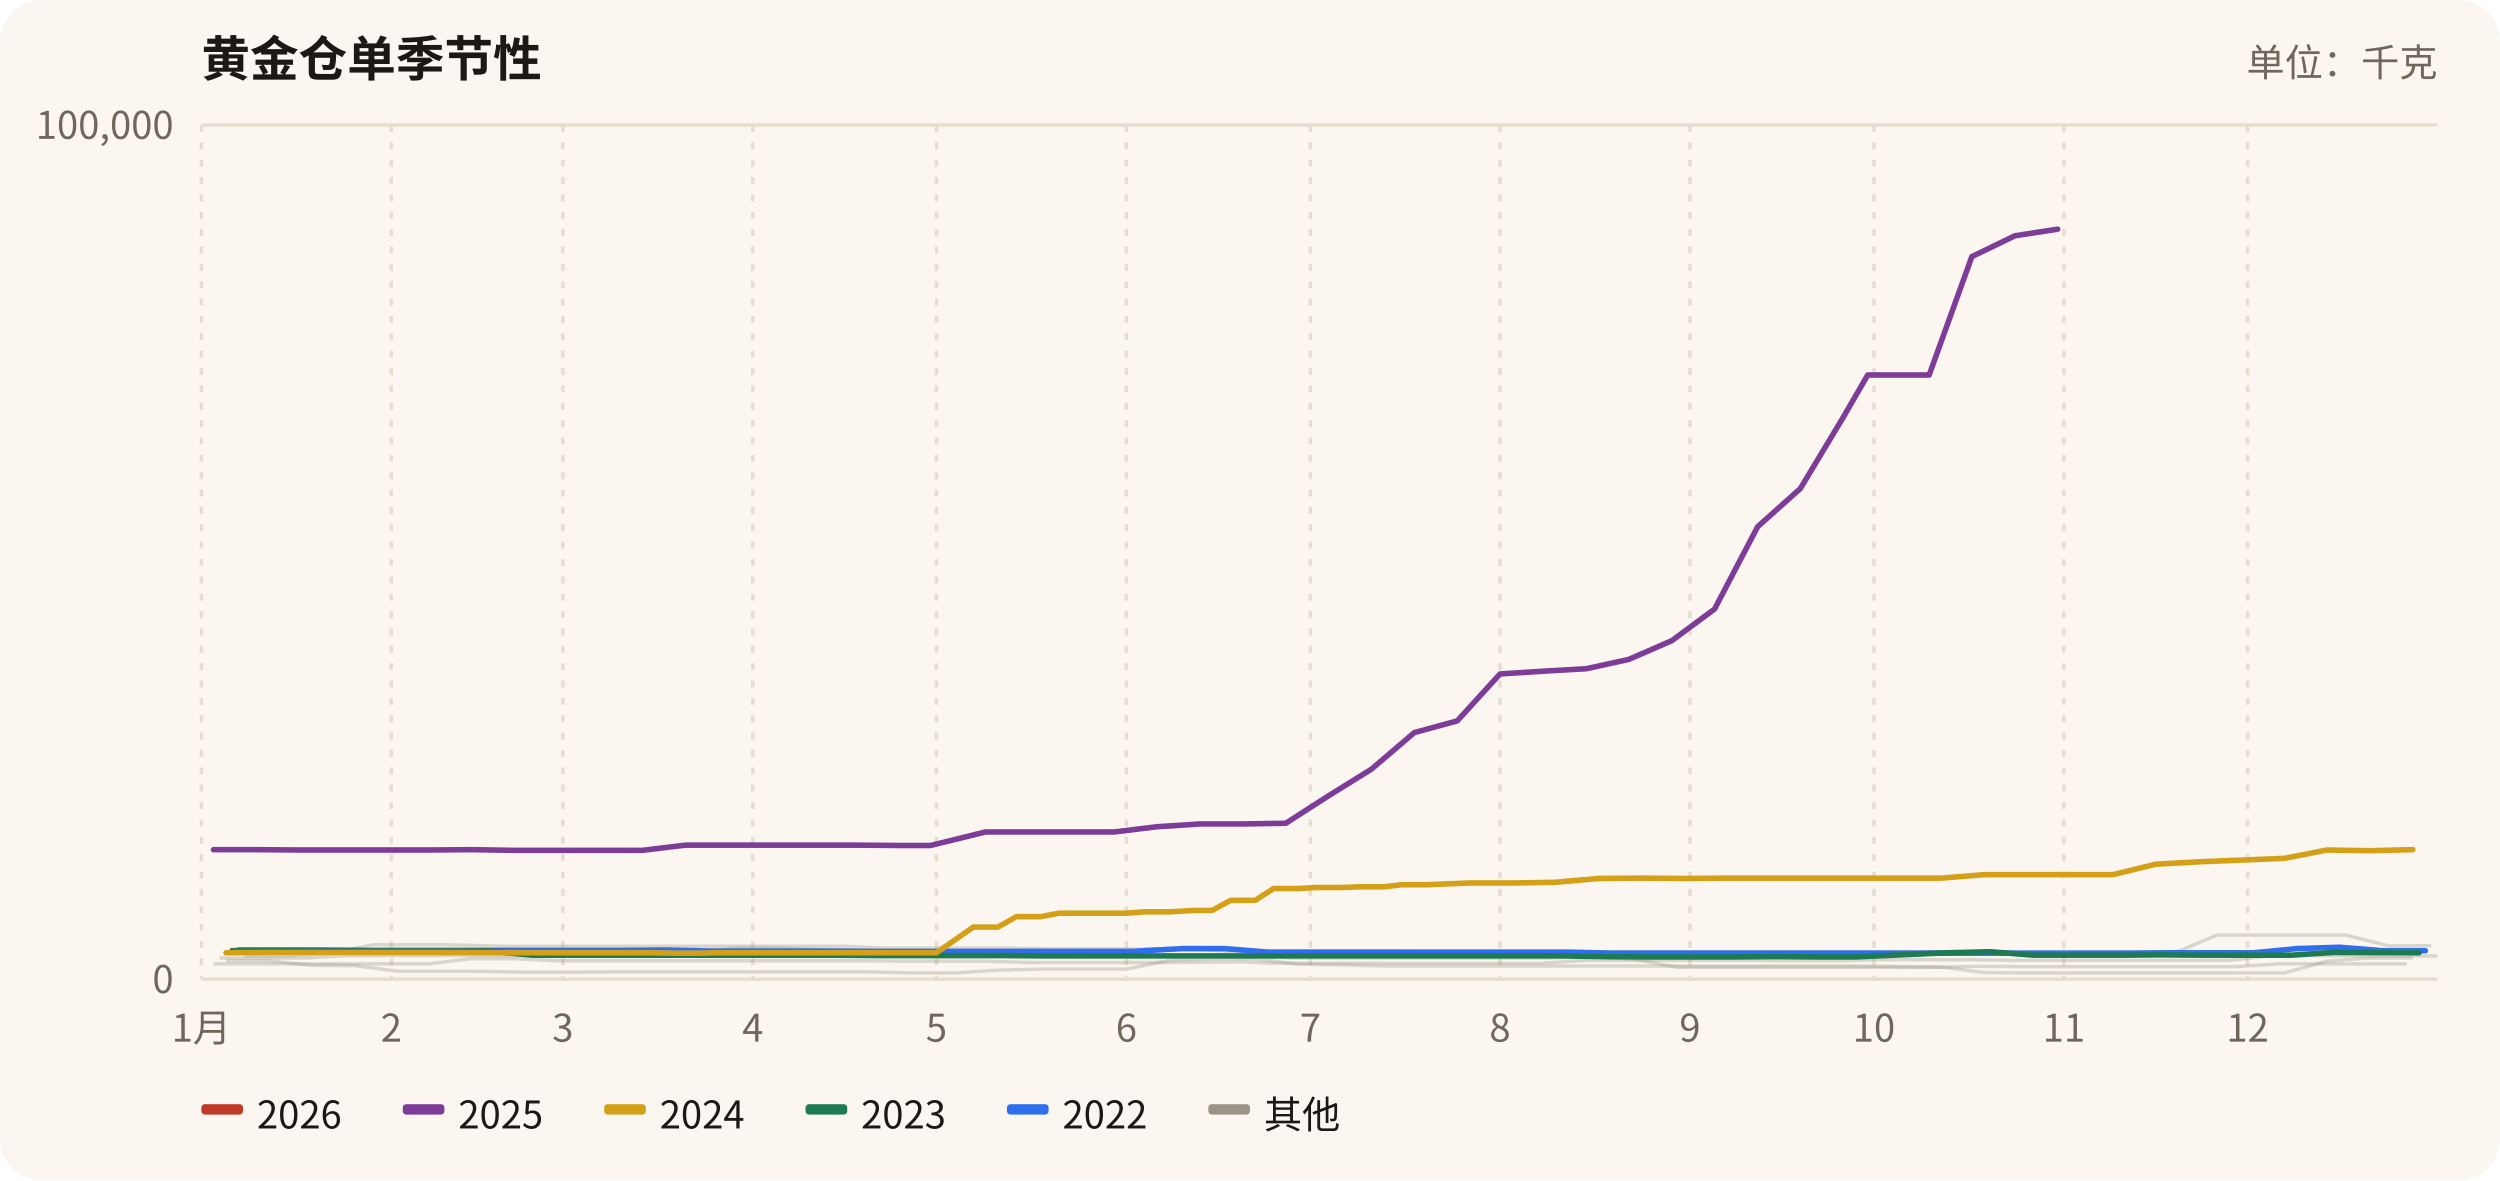
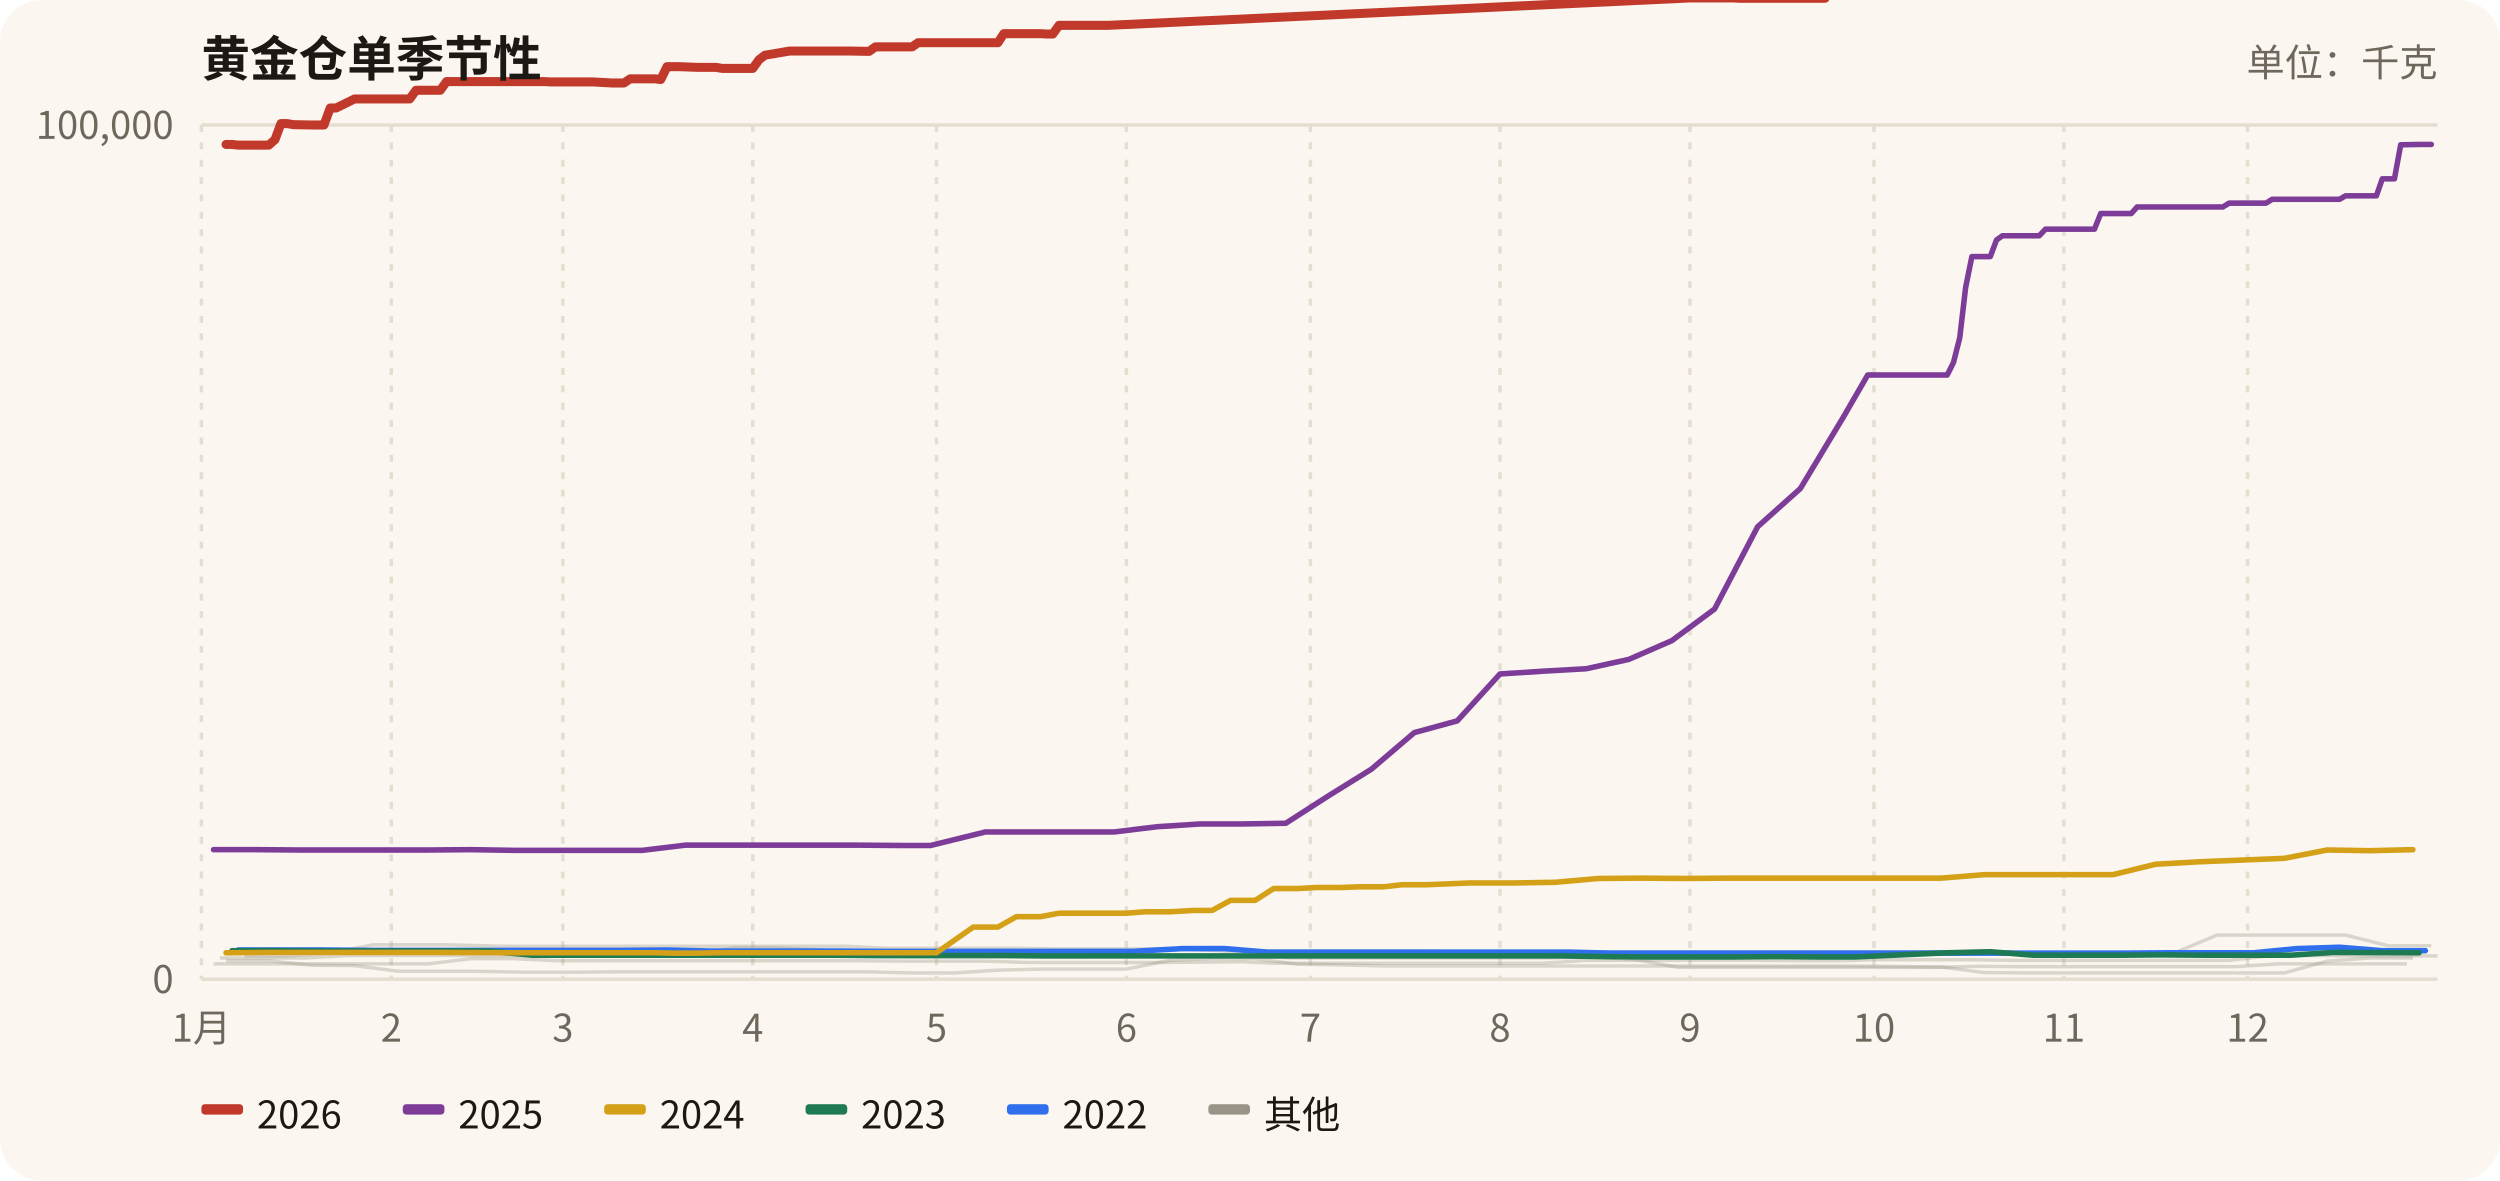
<svg xmlns="http://www.w3.org/2000/svg" viewBox="0 0 720 340" width="100%" height="auto" class="season-svg" role="img" aria-label="黄金仓单季节性">
  <rect x="0" y="0" width="720" height="340" fill="var(--chart-bg,#fbf7f0)" rx="12" />
  <line x1="58" y1="282.0" x2="702" y2="282.0" stroke="var(--chart-grid,#e5ddcf)" stroke-width="1" />
  <text x="50" y="286.0" text-anchor="end" font-size="11" fill="var(--chart-muted,#6e675c)" font-family="Noto Sans CJK SC, Noto Sans SC, sans-serif">0</text>
  <line x1="58" y1="36.0" x2="702" y2="36.0" stroke="var(--chart-grid,#e5ddcf)" stroke-width="1" />
  <text x="50" y="40.0" text-anchor="end" font-size="11" fill="var(--chart-muted,#6e675c)" font-family="Noto Sans CJK SC, Noto Sans SC, sans-serif">100,000</text>
  <line x1="58.0" y1="36" x2="58.0" y2="282" stroke="var(--chart-grid,#e5ddcf)" stroke-width="1" stroke-dasharray="2 3" />
  <text x="58.0" y="300" text-anchor="middle" font-size="11" fill="var(--chart-muted,#6e675c)" font-family="Noto Sans CJK SC, Noto Sans SC, sans-serif">1月</text>
  <line x1="112.7" y1="36" x2="112.7" y2="282" stroke="var(--chart-grid,#e5ddcf)" stroke-width="1" stroke-dasharray="2 3" />
  <text x="112.7" y="300" text-anchor="middle" font-size="11" fill="var(--chart-muted,#6e675c)" font-family="Noto Sans CJK SC, Noto Sans SC, sans-serif">2</text>
  <line x1="162.1" y1="36" x2="162.1" y2="282" stroke="var(--chart-grid,#e5ddcf)" stroke-width="1" stroke-dasharray="2 3" />
  <text x="162.1" y="300" text-anchor="middle" font-size="11" fill="var(--chart-muted,#6e675c)" font-family="Noto Sans CJK SC, Noto Sans SC, sans-serif">3</text>
  <line x1="216.8" y1="36" x2="216.8" y2="282" stroke="var(--chart-grid,#e5ddcf)" stroke-width="1" stroke-dasharray="2 3" />
  <text x="216.8" y="300" text-anchor="middle" font-size="11" fill="var(--chart-muted,#6e675c)" font-family="Noto Sans CJK SC, Noto Sans SC, sans-serif">4</text>
  <line x1="269.7" y1="36" x2="269.7" y2="282" stroke="var(--chart-grid,#e5ddcf)" stroke-width="1" stroke-dasharray="2 3" />
  <text x="269.7" y="300" text-anchor="middle" font-size="11" fill="var(--chart-muted,#6e675c)" font-family="Noto Sans CJK SC, Noto Sans SC, sans-serif">5</text>
  <line x1="324.4" y1="36" x2="324.4" y2="282" stroke="var(--chart-grid,#e5ddcf)" stroke-width="1" stroke-dasharray="2 3" />
  <text x="324.4" y="300" text-anchor="middle" font-size="11" fill="var(--chart-muted,#6e675c)" font-family="Noto Sans CJK SC, Noto Sans SC, sans-serif">6</text>
  <line x1="377.4" y1="36" x2="377.4" y2="282" stroke="var(--chart-grid,#e5ddcf)" stroke-width="1" stroke-dasharray="2 3" />
  <text x="377.4" y="300" text-anchor="middle" font-size="11" fill="var(--chart-muted,#6e675c)" font-family="Noto Sans CJK SC, Noto Sans SC, sans-serif">7</text>
  <line x1="432.0" y1="36" x2="432.0" y2="282" stroke="var(--chart-grid,#e5ddcf)" stroke-width="1" stroke-dasharray="2 3" />
  <text x="432.0" y="300" text-anchor="middle" font-size="11" fill="var(--chart-muted,#6e675c)" font-family="Noto Sans CJK SC, Noto Sans SC, sans-serif">8</text>
  <line x1="486.7" y1="36" x2="486.7" y2="282" stroke="var(--chart-grid,#e5ddcf)" stroke-width="1" stroke-dasharray="2 3" />
  <text x="486.7" y="300" text-anchor="middle" font-size="11" fill="var(--chart-muted,#6e675c)" font-family="Noto Sans CJK SC, Noto Sans SC, sans-serif">9</text>
  <line x1="539.7" y1="36" x2="539.7" y2="282" stroke="var(--chart-grid,#e5ddcf)" stroke-width="1" stroke-dasharray="2 3" />
  <text x="539.7" y="300" text-anchor="middle" font-size="11" fill="var(--chart-muted,#6e675c)" font-family="Noto Sans CJK SC, Noto Sans SC, sans-serif">10</text>
  <line x1="594.4" y1="36" x2="594.4" y2="282" stroke="var(--chart-grid,#e5ddcf)" stroke-width="1" stroke-dasharray="2 3" />
  <text x="594.4" y="300" text-anchor="middle" font-size="11" fill="var(--chart-muted,#6e675c)" font-family="Noto Sans CJK SC, Noto Sans SC, sans-serif">11</text>
  <line x1="647.3" y1="36" x2="647.3" y2="282" stroke="var(--chart-grid,#e5ddcf)" stroke-width="1" stroke-dasharray="2 3" />
  <text x="647.3" y="300" text-anchor="middle" font-size="11" fill="var(--chart-muted,#6e675c)" font-family="Noto Sans CJK SC, Noto Sans SC, sans-serif">12</text>
  <path d="M 65.1,276.7 L 77.4,276.7 L 89.8,278.0 L 102.1,278.1 L 114.5,279.7 L 126.8,279.7 L 135.6,279.7 L 151.5,280.0 L 163.9,280.0 L 176.2,279.9 L 188.6,279.9 L 200.9,279.9 L 213.3,279.9 L 222.1,279.9 L 238.0,279.9 L 250.3,279.9 L 262.7,280.2 L 275.0,280.2 L 287.4,279.4 L 299.7,279.1 L 312.1,279.1 L 324.4,279.1 L 336.8,276.6 L 349.1,276.1 L 361.5,276.1 L 373.8,277.7 L 386.2,277.9 L 398.5,278.2 L 410.9,278.2 L 423.2,278.2 L 435.6,278.2 L 447.9,278.2 L 460.3,278.2 L 472.6,278.2 L 485.0,278.2 L 497.3,278.2 L 509.7,278.2 L 522.0,278.2 L 534.4,278.2 L 559.1,278.5 L 571.4,280.1 L 583.8,280.2 L 596.1,280.2 L 608.5,280.2 L 620.8,280.2 L 633.2,280.2 L 645.5,280.2 L 657.9,280.2 L 670.2,276.8 L 682.6,275.9 L 694.9,275.9" fill="none" stroke="#9a9488" stroke-width="1" opacity="0.35" />
  <path d="M 63.3,275.9 L 75.6,275.9 L 88.0,275.9 L 100.3,275.2 L 112.7,275.2 L 137.4,275.2 L 149.7,275.2 L 162.1,275.2 L 174.4,275.4 L 186.8,275.4 L 199.2,274.9 L 211.5,273.0 L 222.1,273.0 L 236.2,273.5 L 248.6,275.4 L 260.9,275.5 L 268.0,275.5 L 285.6,275.5 L 298.0,275.5 L 310.3,275.5 L 322.7,275.3 L 333.2,275.3 L 347.4,275.3 L 359.7,275.3 L 372.1,275.9 L 384.4,275.9 L 396.8,275.9 L 409.1,275.9 L 421.5,275.9 L 433.8,275.9 L 446.2,275.9 L 458.5,275.6 L 470.9,276.3 L 483.2,278.6 L 495.6,278.6 L 506.2,278.6 L 520.3,278.6 L 532.6,278.6 L 537.9,278.6 L 557.3,278.6 L 569.7,278.3 L 582.0,278.4 L 594.4,278.4 L 606.7,278.4 L 619.1,278.4 L 631.4,278.4 L 643.8,278.4 L 656.1,277.6 L 668.5,277.6 L 680.8,277.6 L 693.2,277.6" fill="none" stroke="#9a9488" stroke-width="1" opacity="0.35" />
  <path d="M 61.5,277.6 L 73.9,277.6 L 86.2,277.6 L 96.8,277.6 L 123.3,277.6 L 135.6,276.1 L 148.0,276.1 L 160.3,276.7 L 172.7,276.7 L 185.0,276.7 L 197.4,276.7 L 209.7,276.7 L 222.1,276.7 L 234.4,276.7 L 246.8,276.7 L 259.1,276.8 L 269.7,276.8 L 283.8,276.8 L 296.2,277.2 L 308.5,277.2 L 320.9,277.2 L 333.2,277.2 L 345.6,277.1 L 357.9,277.0 L 366.8,277.4 L 382.6,277.4 L 395.0,277.4 L 407.3,277.4 L 419.7,277.4 L 432.0,277.4 L 444.4,277.4 L 456.8,276.6 L 469.1,276.6 L 481.5,276.6 L 493.8,276.6 L 506.2,276.6 L 518.5,276.7 L 530.9,276.7 L 539.7,276.4 L 555.6,276.4 L 567.9,276.4 L 580.3,276.6 L 592.6,276.6 L 605.0,276.6 L 617.3,276.6 L 629.7,276.6 L 642.0,276.6 L 654.4,275.2 L 666.7,275.2 L 679.1,275.3 L 691.4,275.3 L 702.0,275.3" fill="none" stroke="#9a9488" stroke-width="1" opacity="0.35" />
  <path d="M 70.4,275.3 L 82.7,275.3 L 95.1,274.5 L 107.4,272.1 L 119.8,272.1 L 128.6,272.1 L 144.5,272.5 L 156.8,272.5 L 169.2,272.5 L 181.5,272.5 L 193.9,272.5 L 206.2,272.5 L 218.6,272.5 L 230.9,272.5 L 243.3,272.5 L 255.6,273.1 L 268.0,273.1 L 280.3,273.1 L 292.7,273.1 L 305.0,273.3 L 317.4,273.3 L 329.7,273.3 L 342.1,273.3 L 354.4,274.0 L 366.8,274.0 L 379.1,274.0 L 391.5,274.0 L 403.8,274.0 L 416.2,274.1 L 428.5,274.1 L 440.9,274.1 L 453.2,274.1 L 465.6,274.1 L 477.9,274.1 L 490.3,274.1 L 502.6,274.1 L 515.0,274.1 L 527.3,274.1 L 537.9,274.1 L 552.0,274.1 L 564.4,274.1 L 576.7,274.4 L 589.1,274.4 L 601.4,274.4 L 613.8,274.4 L 626.1,274.5 L 638.5,269.3 L 650.8,269.3 L 663.2,269.3 L 675.5,269.3 L 687.9,272.4 L 700.2,272.4" fill="none" stroke="#9a9488" stroke-width="1" opacity="0.35" />
  <path d="M 68.6,273.6 L 80.9,273.6 L 93.3,273.6 L 105.6,273.7 L 130.3,273.7 L 142.7,273.7 L 155.0,273.7 L 167.4,273.7 L 179.7,273.7 L 192.1,273.6 L 204.4,273.9 L 216.8,273.9 L 229.1,273.9 L 241.5,273.9 L 253.8,274.0 L 266.2,274.0 L 278.5,274.0 L 290.9,274.0 L 303.2,274.0 L 315.6,274.0 L 326.2,274.0 L 340.3,273.2 L 352.7,273.2 L 365.0,274.2 L 377.4,274.2 L 389.7,274.2 L 402.1,274.2 L 414.4,274.2 L 426.8,274.2 L 439.1,274.2 L 451.5,274.2 L 463.8,274.5 L 476.2,274.5 L 488.5,274.5 L 500.9,274.5 L 513.2,274.5 L 525.6,274.5 L 537.9,274.5 L 599.7,274.5 L 612.0,274.5 L 624.4,274.4 L 636.7,274.4 L 649.1,274.4 L 661.4,273.2 L 673.8,272.8 L 686.1,273.8 L 698.5,273.8" fill="none" stroke="#2f6fed" stroke-width="1.6" stroke-linejoin="round" stroke-linecap="round" />
  <path d="M 66.8,273.8 L 79.2,273.8 L 91.5,273.9 L 116.2,273.9 L 128.6,273.9 L 140.9,273.9 L 153.3,275.1 L 165.6,275.1 L 178.0,275.1 L 190.3,275.1 L 202.7,275.1 L 215.0,275.1 L 227.4,275.1 L 239.7,275.1 L 252.1,275.2 L 264.4,275.2 L 276.8,275.2 L 289.1,275.2 L 301.5,275.3 L 313.8,275.3 L 326.2,275.3 L 338.5,275.3 L 350.9,275.3 L 359.7,275.3 L 375.6,275.3 L 387.9,275.3 L 400.3,275.3 L 412.6,275.3 L 425.0,275.3 L 437.3,275.3 L 449.7,275.3 L 462.0,275.5 L 474.4,275.6 L 486.7,275.6 L 499.1,275.6 L 511.4,275.5 L 523.8,275.6 L 534.4,275.6 L 560.8,274.4 L 573.2,274.1 L 585.6,275.1 L 597.9,275.1 L 610.3,275.1 L 622.6,275.0 L 635.0,275.1 L 647.3,275.1 L 659.7,275.1 L 672.0,274.3 L 696.7,274.4" fill="none" stroke="#1e7a52" stroke-width="1.6" stroke-linejoin="round" stroke-linecap="round" />
  <path d="M 65.1,274.4 L 77.4,274.3 L 89.8,274.3 L 102.1,274.3 L 114.5,274.3 L 125.0,274.3 L 151.5,274.4 L 163.9,274.4 L 176.2,274.4 L 181.5,274.4 L 183.3,274.4 L 185.0,274.4 L 186.8,274.4 L 188.6,274.4 L 193.9,274.5 L 195.6,274.5 L 197.4,274.5 L 199.2,274.5 L 200.9,274.5 L 206.2,274.4 L 208.0,274.4 L 209.7,274.4 L 211.5,274.4 L 213.3,274.4 L 218.6,274.4 L 220.3,274.4 L 222.1,274.4 L 230.9,274.4 L 232.7,274.4 L 234.4,274.4 L 236.2,274.4 L 238.0,274.4 L 243.3,274.4 L 245.0,274.4 L 246.8,274.4 L 248.6,274.4 L 250.3,274.4 L 255.6,274.4 L 257.4,274.4 L 259.1,274.4 L 260.9,274.4 L 262.7,274.4 L 268.0,274.4 L 269.7,274.4 L 280.3,267.0 L 282.1,267.0 L 283.8,267.0 L 285.6,267.0 L 287.4,267.0 L 292.7,264.0 L 294.4,264.0 L 296.2,264.0 L 298.0,264.0 L 299.7,264.0 L 305.0,263.0 L 306.8,263.0 L 308.5,263.0 L 310.3,263.0 L 312.1,263.0 L 317.4,263.0 L 319.1,263.0 L 320.9,263.0 L 322.7,263.0 L 324.4,263.0 L 329.7,262.6 L 331.5,262.6 L 333.2,262.6 L 335.0,262.6 L 336.8,262.6 L 343.8,262.2 L 345.6,262.2 L 347.4,262.2 L 349.1,262.2 L 354.4,259.3 L 356.2,259.3 L 357.9,259.3 L 359.7,259.3 L 361.5,259.3 L 366.8,255.9 L 368.5,255.9 L 370.3,255.9 L 372.1,255.9 L 373.8,255.9 L 379.1,255.6 L 380.9,255.6 L 382.6,255.6 L 384.4,255.6 L 386.2,255.6 L 391.5,255.4 L 393.2,255.4 L 395.0,255.4 L 396.8,255.4 L 398.5,255.4 L 403.8,254.8 L 405.6,254.8 L 407.3,254.8 L 409.1,254.8 L 410.9,254.8 L 423.2,254.3 L 435.6,254.3 L 447.9,254.1 L 460.3,253.0 L 472.6,252.9 L 485.0,253.0 L 497.3,252.9 L 509.7,252.9 L 522.0,252.9 L 534.4,252.9 L 539.7,252.9 L 559.1,252.9 L 571.4,251.9 L 583.8,251.9 L 596.1,251.9 L 608.5,251.9 L 620.8,248.9 L 633.2,248.2 L 645.5,247.7 L 657.9,247.2 L 670.2,244.8 L 682.6,245.0 L 694.9,244.7" fill="none" stroke="#d4a017" stroke-width="1.6" stroke-linejoin="round" stroke-linecap="round" />
-   <path d="M 61.5,244.7 L 73.9,244.7 L 86.2,244.8 L 98.6,244.8 L 103.9,244.8 L 123.3,244.8 L 135.6,244.7 L 148.0,244.9 L 160.3,244.9 L 172.7,244.9 L 185.0,244.9 L 197.4,243.4 L 209.7,243.4 L 220.3,243.4 L 234.4,243.4 L 246.8,243.4 L 259.1,243.5 L 268.0,243.5 L 283.8,239.6 L 296.2,239.6 L 308.5,239.6 L 320.9,239.6 L 333.2,238.1 L 345.6,237.3 L 357.9,237.3 L 370.3,237.1 L 382.6,229.2 L 395.0,221.5 L 407.3,211.0 L 419.7,207.6 L 432.0,194.1 L 444.4,193.3 L 456.8,192.6 L 469.1,189.9 L 481.5,184.5 L 493.8,175.4 L 506.2,151.7 L 518.5,140.7 L 530.9,120.1 L 537.9,108.0 L 555.6,108.0 L 567.9,73.9 L 580.3,67.9 L 592.6,66.0" fill="none" stroke="#7d3c98" stroke-width="1.6" stroke-linejoin="round" stroke-linecap="round" />
-   <path d="M 552.0,-3.4 L 553.8,-3.4 L 559.1,-3.4 L 560.8,-3.4 L 562.6,-3.4 L 564.4,-3.4 L 566.1,-5.6 L 571.4,-5.6 L 573.2,-5.6 L 575.0,-5.6 L 576.7,-5.6 L 578.5,-5.6 L 583.8,-5.6 L 585.6,-5.6 L 587.3,-5.6 L 589.1,-5.6 L 590.8,-5.6 L 596.1,-5.6 L 597.9,-5.6 L 599.7,-9.3 L 601.4,-9.3 L 603.2,-9.3 L 608.5,-9.3 L 610.3,-9.3" fill="none" stroke="#c0392b" stroke-width="2.6" stroke-linejoin="round" stroke-linecap="round" />
+   <path d="M 61.5,244.7 L 73.9,244.7 L 86.2,244.8 L 98.6,244.8 L 103.9,244.8 L 123.3,244.8 L 135.6,244.7 L 148.0,244.9 L 160.3,244.9 L 172.7,244.9 L 185.0,244.9 L 197.4,243.4 L 209.7,243.4 L 220.3,243.4 L 234.4,243.4 L 246.8,243.4 L 259.1,243.5 L 268.0,243.5 L 283.8,239.6 L 296.2,239.6 L 308.5,239.6 L 320.9,239.6 L 333.2,238.1 L 345.6,237.3 L 357.9,237.3 L 370.3,237.1 L 382.6,229.2 L 395.0,221.5 L 407.3,211.0 L 419.7,207.6 L 432.0,194.1 L 444.4,193.3 L 456.8,192.6 L 469.1,189.9 L 481.5,184.5 L 493.8,175.4 L 506.2,151.7 L 518.5,140.7 L 530.9,120.1 L 537.9,108.0 L 553.8,108.0 L 555.6,108.0 L 560.8,108.0 L 562.6,104.4 L 564.4,97.3 L 566.1,82.8 L 567.9,73.9 L 573.2,73.9 L 575.0,69.1 L 576.7,67.9 L 578.5,67.9 L 580.3,67.9 L 585.6,67.9 L 587.3,67.9 L 589.1,66.0 L 590.8,66.0 L 592.6,66.0 L 597.9,66.0 L 599.7,66.0 L 601.4,66.0 L 603.2,66.0 L 605.0,61.5 L 610.3,61.5 L 612.0,61.5 L 613.8,61.5 L 615.5,59.6 L 617.3,59.6 L 622.6,59.6 L 624.4,59.6 L 626.1,59.6 L 627.9,59.6 L 629.7,59.6 L 635.0,59.6 L 636.7,59.6 L 638.5,59.6 L 640.2,59.6 L 642.0,58.5 L 647.3,58.5 L 649.1,58.5 L 650.8,58.5 L 652.6,58.5 L 654.4,57.4 L 659.7,57.4 L 661.4,57.4 L 663.2,57.4 L 664.9,57.4 L 666.7,57.4 L 672.0,57.4 L 673.8,57.4 L 675.5,56.4 L 677.3,56.4 L 679.1,56.4 L 684.4,56.4 L 686.1,51.5 L 687.9,51.5 L 689.6,51.5 L 691.4,41.7 L 696.7,41.6 L 698.5,41.6 L 700.2,41.6" fill="none" stroke="#7d3c98" stroke-width="1.6" stroke-linejoin="round" stroke-linecap="round" />
+   <path d="M 65.1,41.6 L 66.8,41.6 L 68.6,41.8 L 70.4,41.8 L 72.1,41.8 L 77.4,41.8 L 79.2,40.2 L 80.9,35.6 L 82.7,35.6 L 84.5,35.9 L 89.8,36.0 L 91.5,36.0 L 93.3,36.0 L 95.1,31.1 L 96.8,31.1 L 102.1,28.5 L 103.9,28.5 L 105.6,28.5 L 107.4,28.5 L 109.2,28.5 L 114.5,28.5 L 116.2,28.5 L 118.0,28.5 L 119.8,26.0 L 121.5,26.0 L 126.8,26.0 L 128.6,23.5 L 130.3,23.5 L 132.1,23.5 L 133.9,23.5 L 153.3,23.5 L 155.0,23.5 L 156.8,23.5 L 158.6,23.6 L 163.9,23.6 L 165.6,23.6 L 167.4,23.6 L 169.2,23.6 L 170.9,23.6 L 176.2,23.9 L 178.0,23.9 L 179.7,23.9 L 181.5,22.7 L 183.3,22.7 L 188.6,22.7 L 190.3,22.9 L 192.1,19.2 L 193.9,19.2 L 195.6,19.2 L 200.9,19.4 L 202.7,19.4 L 204.4,19.4 L 206.2,19.4 L 208.0,19.7 L 213.3,19.7 L 215.0,19.7 L 216.8,19.7 L 218.6,17.2 L 220.3,15.9 L 227.4,14.7 L 229.1,14.7 L 230.9,14.7 L 232.7,14.7 L 238.0,14.7 L 239.7,14.7 L 241.5,14.7 L 243.3,14.7 L 245.0,14.7 L 250.3,14.8 L 252.1,13.5 L 253.8,13.5 L 255.6,13.5 L 257.4,13.5 L 262.7,13.5 L 264.4,12.3 L 266.2,12.3 L 268.0,12.3 L 278.5,12.3 L 280.3,12.3 L 282.1,12.3 L 287.4,12.3 L 289.1,9.7 L 290.9,9.7 L 292.7,9.7 L 294.4,9.7 L 299.7,9.7 L 301.5,9.8 L 303.2,9.8 L 305.0,7.3 L 306.8,7.3 L 312.1,7.3 L 313.8,7.3 L 315.6,7.3 L 317.4,7.3 L 319.1,7.3 L 486.7,-0.6 L 488.5,-0.6 L 490.3,-0.6 L 492.0,-0.6 L 497.3,-0.6 L 499.1,-0.6 L 500.9,-0.5 L 502.6,-0.5 L 504.4,-0.5 L 509.7,-0.5 L 511.4,-0.5 L 513.2,-0.5 L 515.0,-0.5 L 516.7,-0.5 L 522.0,-0.5 L 523.8,-0.5 L 525.6,-0.5 L 527.3,-3.4 L 534.4,-3.4 L 536.1,-3.4 L 537.9,-3.4 L 552.0,-3.4 L 553.8,-3.4 L 559.1,-3.4 L 560.8,-3.4 L 562.6,-3.4 L 564.4,-3.4 L 566.1,-5.6 L 571.4,-5.6 L 573.2,-5.6 L 575.0,-5.6 L 576.7,-5.6 L 578.5,-5.6 L 583.8,-5.6 L 585.6,-5.6 L 587.3,-5.6 L 589.1,-5.6 L 590.8,-5.6 L 596.1,-5.6 L 597.9,-5.6 L 599.7,-9.3 L 601.4,-9.3 L 603.2,-9.3 L 608.5,-9.3 L 610.3,-9.3" fill="none" stroke="#c0392b" stroke-width="2.6" stroke-linejoin="round" stroke-linecap="round" />
  <circle cx="610.3" cy="-9.3" r="3.5" fill="#c0392b" stroke="var(--chart-bg,#fbf7f0)" stroke-width="1.5" />
  <text x="58" y="22" font-size="14" font-weight="650" fill="var(--chart-ink,#1c1915)" font-family="Noto Sans CJK SC, Noto Sans SC, sans-serif">黄金仓单季节性</text>
  <text x="702" y="22" text-anchor="end" font-size="11" fill="var(--chart-muted,#6e675c)" font-family="Noto Sans CJK SC, Noto Sans SC, sans-serif">单位：千克</text>
  <rect x="58" y="318" width="12" height="3" rx="1" fill="#c0392b" />
  <text x="74" y="325" font-size="11" fill="var(--chart-ink,#1c1915)" font-family="Noto Sans CJK SC, Noto Sans SC, sans-serif">2026</text>
  <rect x="116" y="318" width="12" height="3" rx="1" fill="#7d3c98" />
  <text x="132" y="325" font-size="11" fill="var(--chart-ink,#1c1915)" font-family="Noto Sans CJK SC, Noto Sans SC, sans-serif">2025</text>
  <rect x="174" y="318" width="12" height="3" rx="1" fill="#d4a017" />
  <text x="190" y="325" font-size="11" fill="var(--chart-ink,#1c1915)" font-family="Noto Sans CJK SC, Noto Sans SC, sans-serif">2024</text>
  <rect x="232" y="318" width="12" height="3" rx="1" fill="#1e7a52" />
  <text x="248" y="325" font-size="11" fill="var(--chart-ink,#1c1915)" font-family="Noto Sans CJK SC, Noto Sans SC, sans-serif">2023</text>
  <rect x="290" y="318" width="12" height="3" rx="1" fill="#2f6fed" />
  <text x="306" y="325" font-size="11" fill="var(--chart-ink,#1c1915)" font-family="Noto Sans CJK SC, Noto Sans SC, sans-serif">2022</text>
  <rect x="348" y="318" width="12" height="3" rx="1" fill="#9a9488" />
  <text x="364" y="325" font-size="11" fill="var(--chart-ink,#1c1915)" font-family="Noto Sans CJK SC, Noto Sans SC, sans-serif">其他</text>
</svg>
